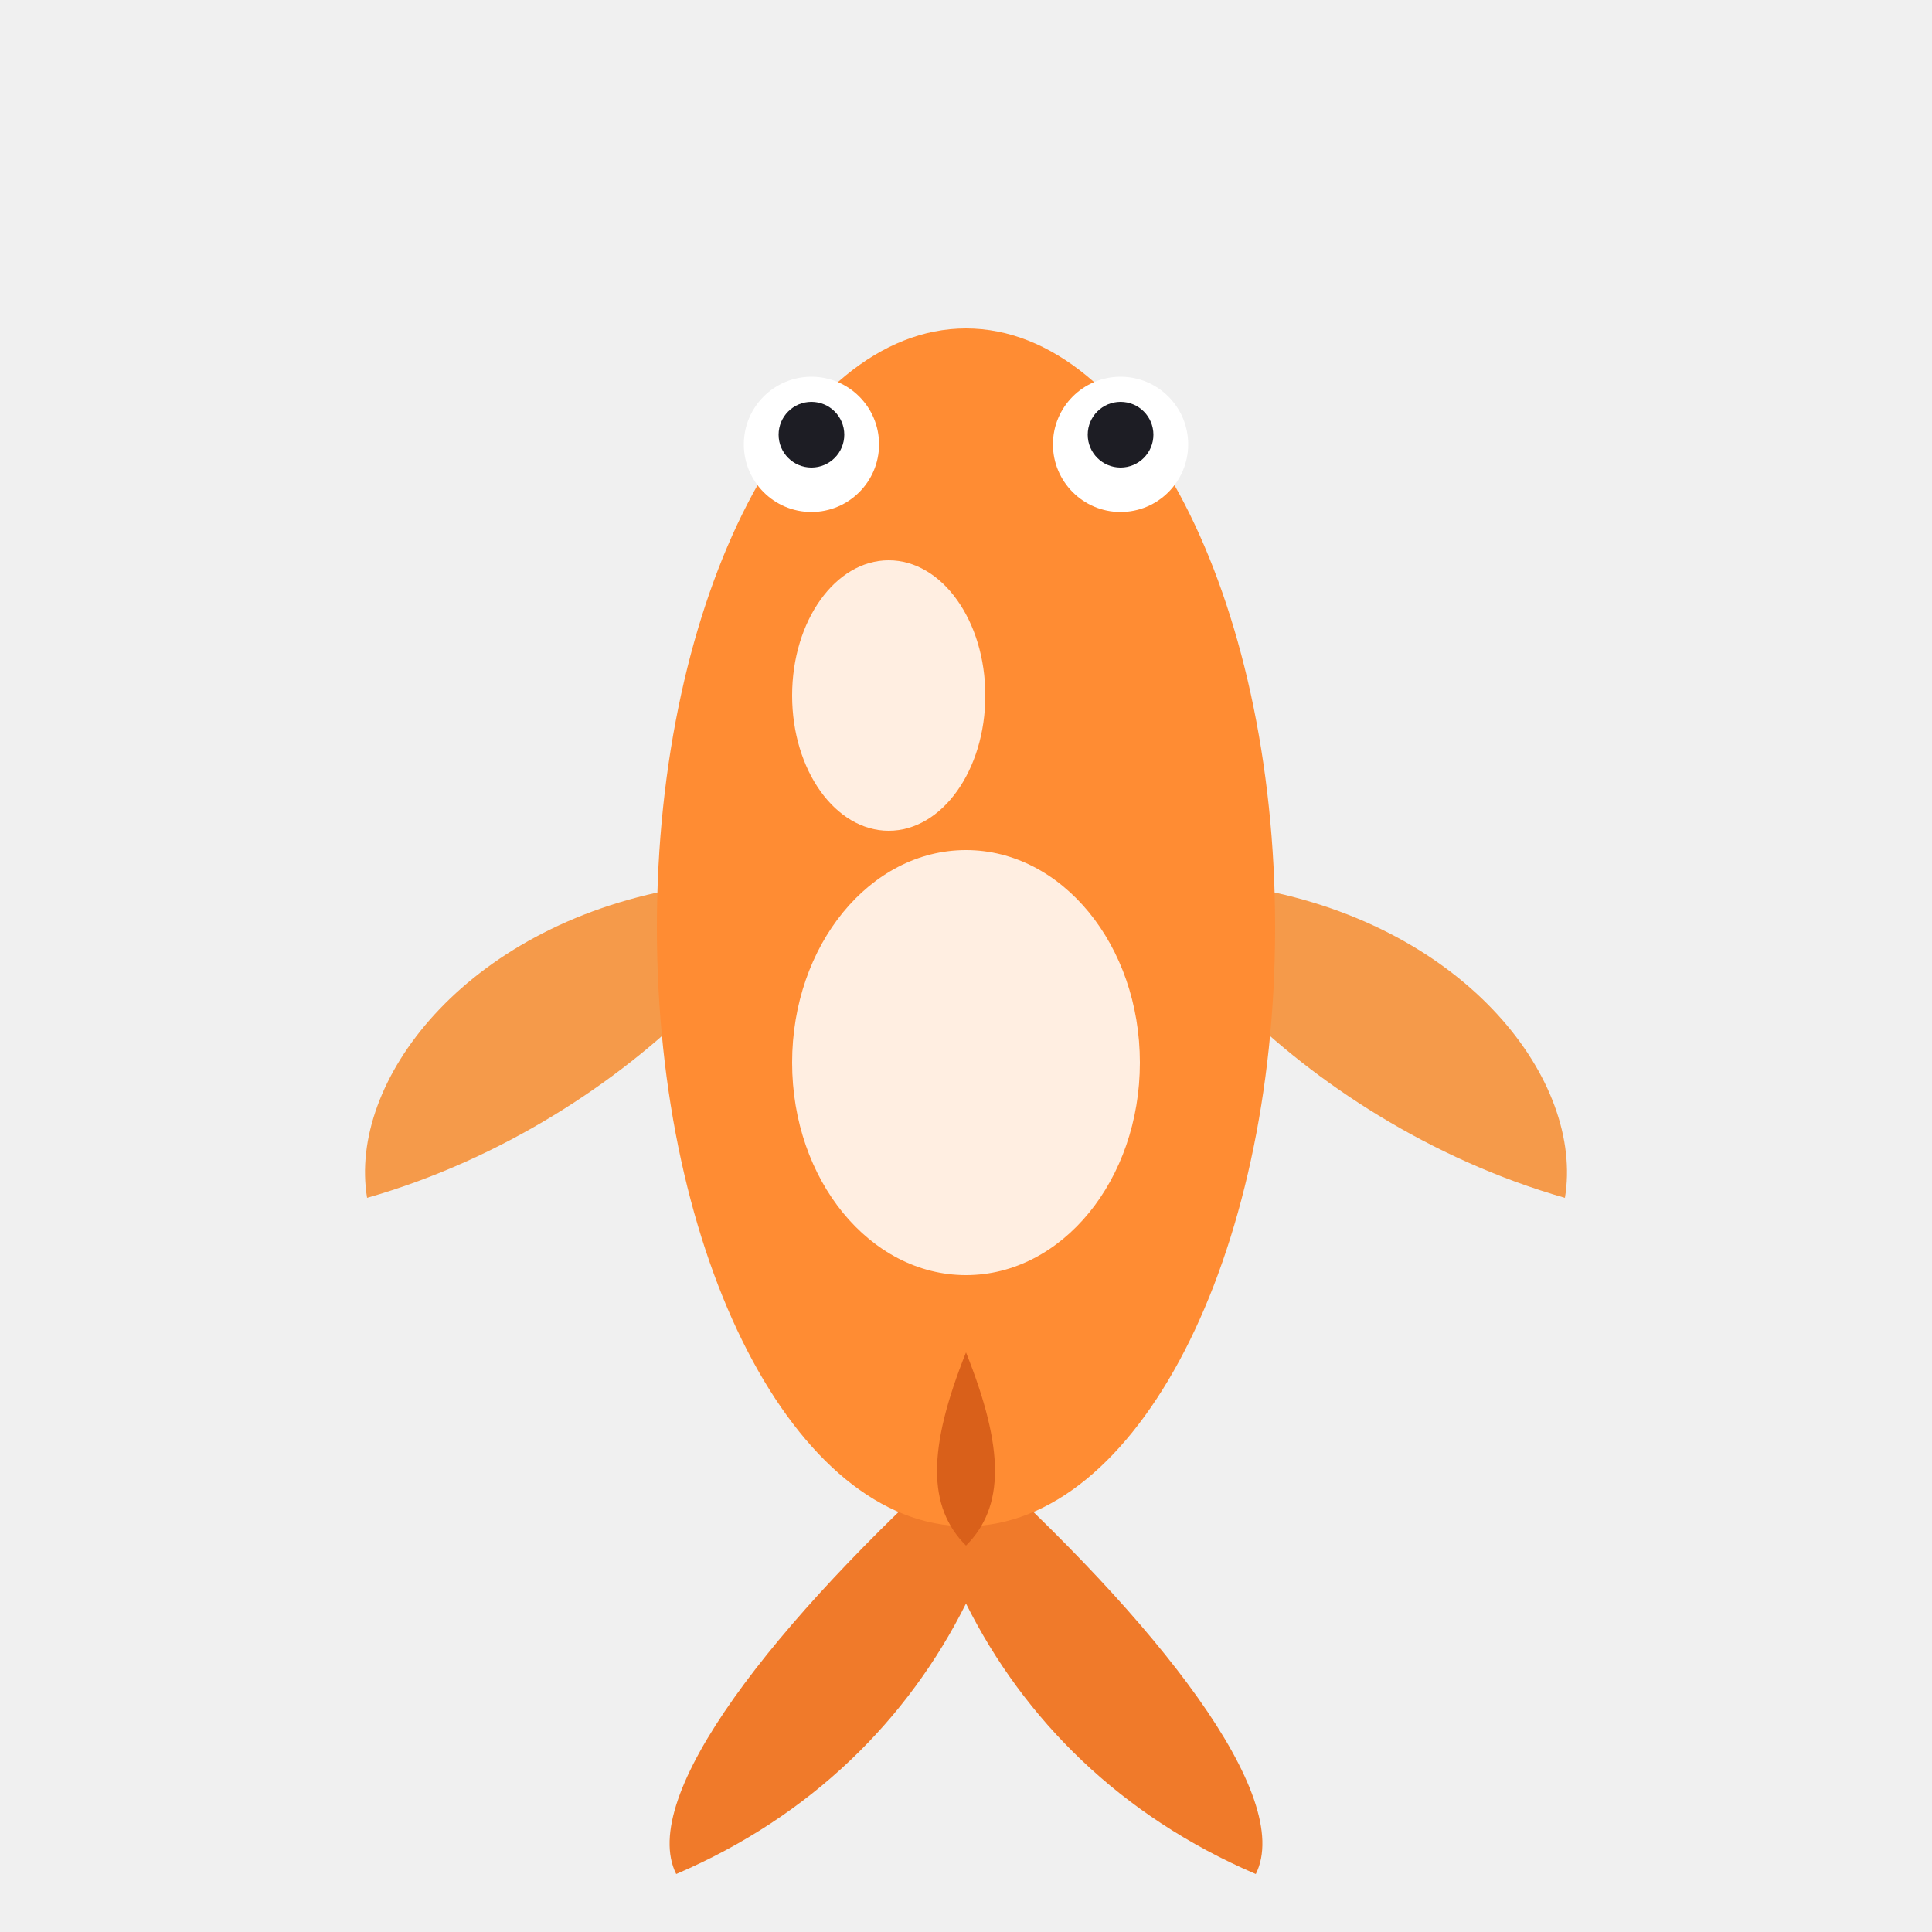
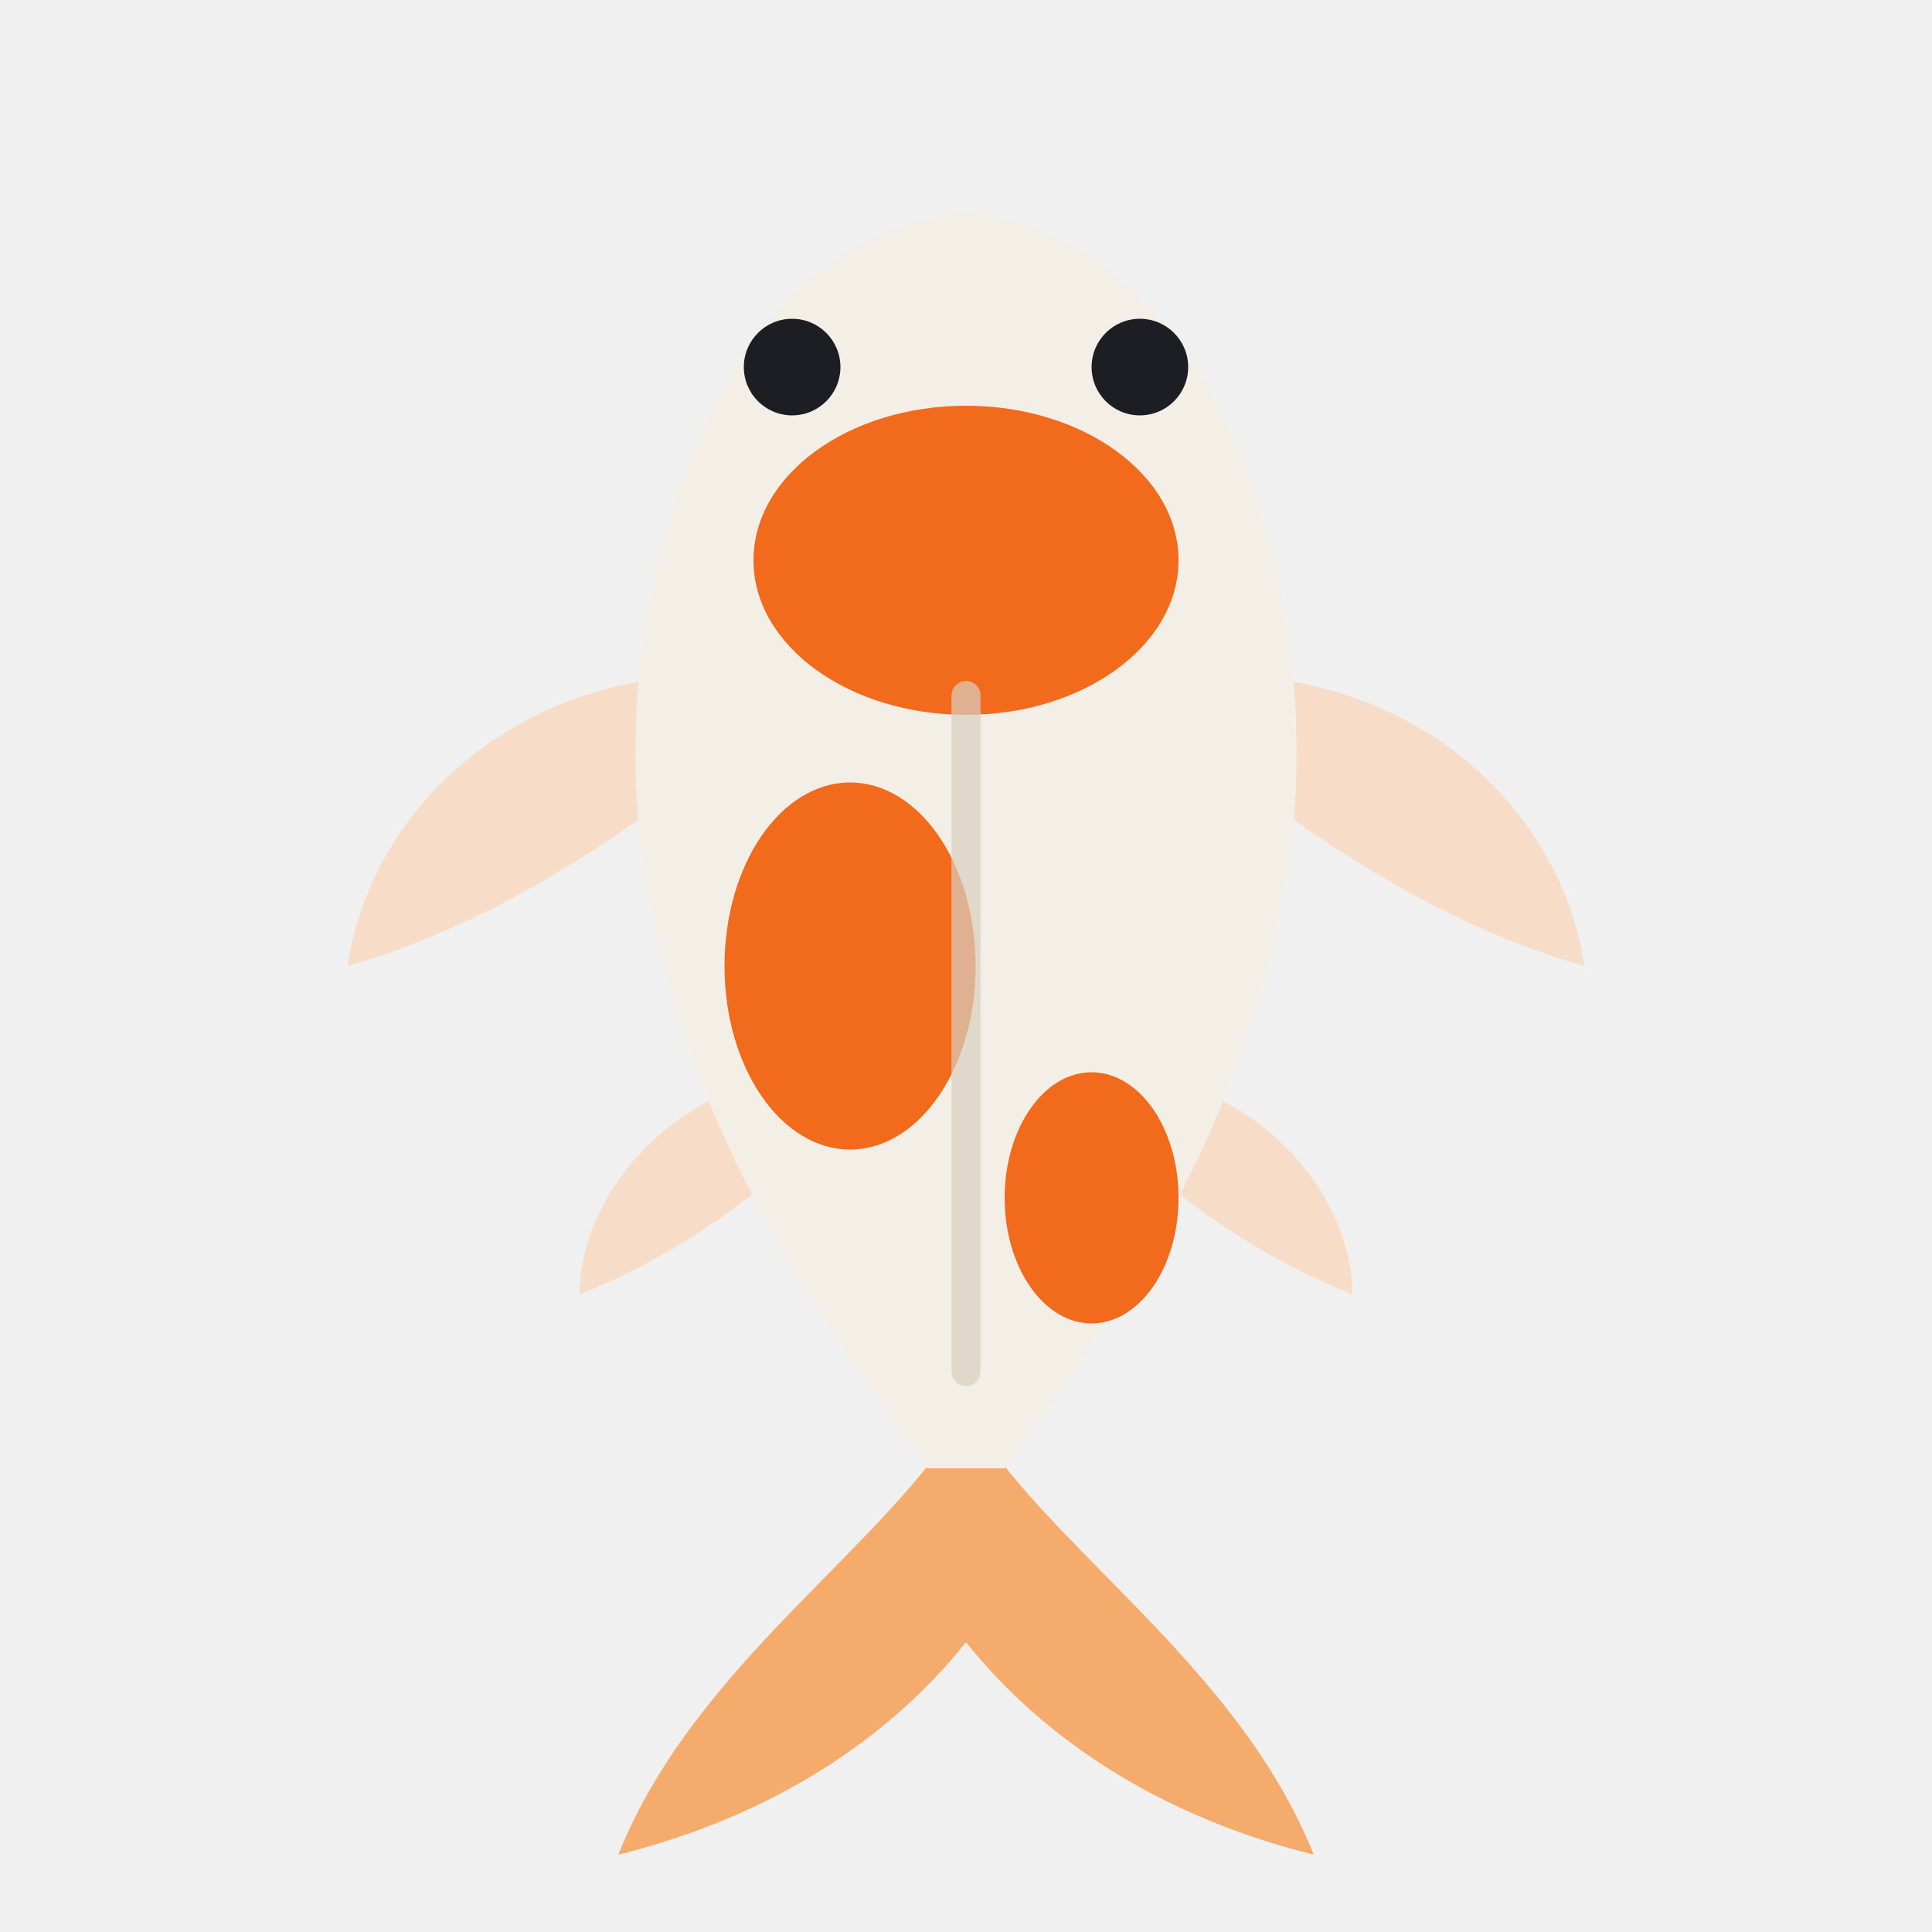
<svg xmlns="http://www.w3.org/2000/svg" width="200" height="200" viewBox="0 0 200 200">
-   <path d="M100 150 C 80 168, 66 186, 70 194 C 84 188, 94 178, 100 166 C 106 178, 116 188, 130 194 C 134 186, 120 168, 100 150 Z" fill="#f07a2a" />
-   <path d="M70 92 C 48 96, 36 112, 38 124 C 52 120, 64 112, 72 104 Z" fill="#f59a4a" />
-   <path d="M130 92 C 152 96, 164 112, 162 124 C 148 120, 136 112, 128 104 Z" fill="#f59a4a" />
-   <ellipse cx="100" cy="96" rx="32" ry="62" fill="#ff8c33" />
-   <ellipse cx="100" cy="110" rx="18" ry="22" fill="#ffffff" opacity="0.85" />
-   <ellipse cx="92" cy="72" rx="10" ry="14" fill="#ffffff" opacity="0.85" />
-   <path d="M100 140 C 96 150, 96 156, 100 160 C 104 156, 104 150, 100 140 Z" fill="#d9601a" />
-   <circle cx="84" cy="46" r="7" fill="#ffffff" />
-   <circle cx="116" cy="46" r="7" fill="#ffffff" />
-   <circle cx="84" cy="45" r="3.4" fill="#1d1d24" />
-   <circle cx="116" cy="45" r="3.4" fill="#1d1d24" />
+   <path d="M100 146 C 92 160, 72 172, 64 192 C 80 188, 92 180, 100 170 C 108 180, 120 188, 136 192 C 128 172, 108 160, 100 146 Z" fill="#f5a35c" opacity="0.9" />
+   <path d="M70 70 C 50 72, 38 86, 36 100 C 50 96, 62 88, 70 82 Z" fill="#f8d9bf" opacity="0.85" />
+   <path d="M130 70 C 150 72, 162 86, 164 100 C 150 96, 138 88, 130 82 Z" fill="#f8d9bf" opacity="0.85" />
+   <path d="M78 112 C 66 116, 60 126, 60 134 C 70 130, 78 124, 82 120 Z" fill="#f8d9bf" opacity="0.85" />
+   <path d="M122 112 C 134 116, 140 126, 140 134 C 130 130, 122 124, 118 120 Z" fill="#f8d9bf" opacity="0.85" />
+   <path d="M100 22 C 124 24, 136 56, 134 84 C 132 112, 116 136, 104 152 L 96 152 C 84 136, 68 112, 66 84 C 64 56, 76 24, 100 22 Z" fill="#f4efe6" />
+   <ellipse cx="100" cy="58" rx="22" ry="16" fill="#f26b1d" />
+   <ellipse cx="88" cy="100" rx="13" ry="19" fill="#f26b1d" />
+   <ellipse cx="113" cy="124" rx="9" ry="13" fill="#f26b1d" />
+   <path d="M100 72 L100 142" stroke="#d8cfc0" stroke-width="3" stroke-linecap="round" fill="none" opacity="0.7" />
+   <circle cx="82" cy="38" r="5" fill="#1d1d24" />
+   <circle cx="118" cy="38" r="5" fill="#1d1d24" />
</svg>
